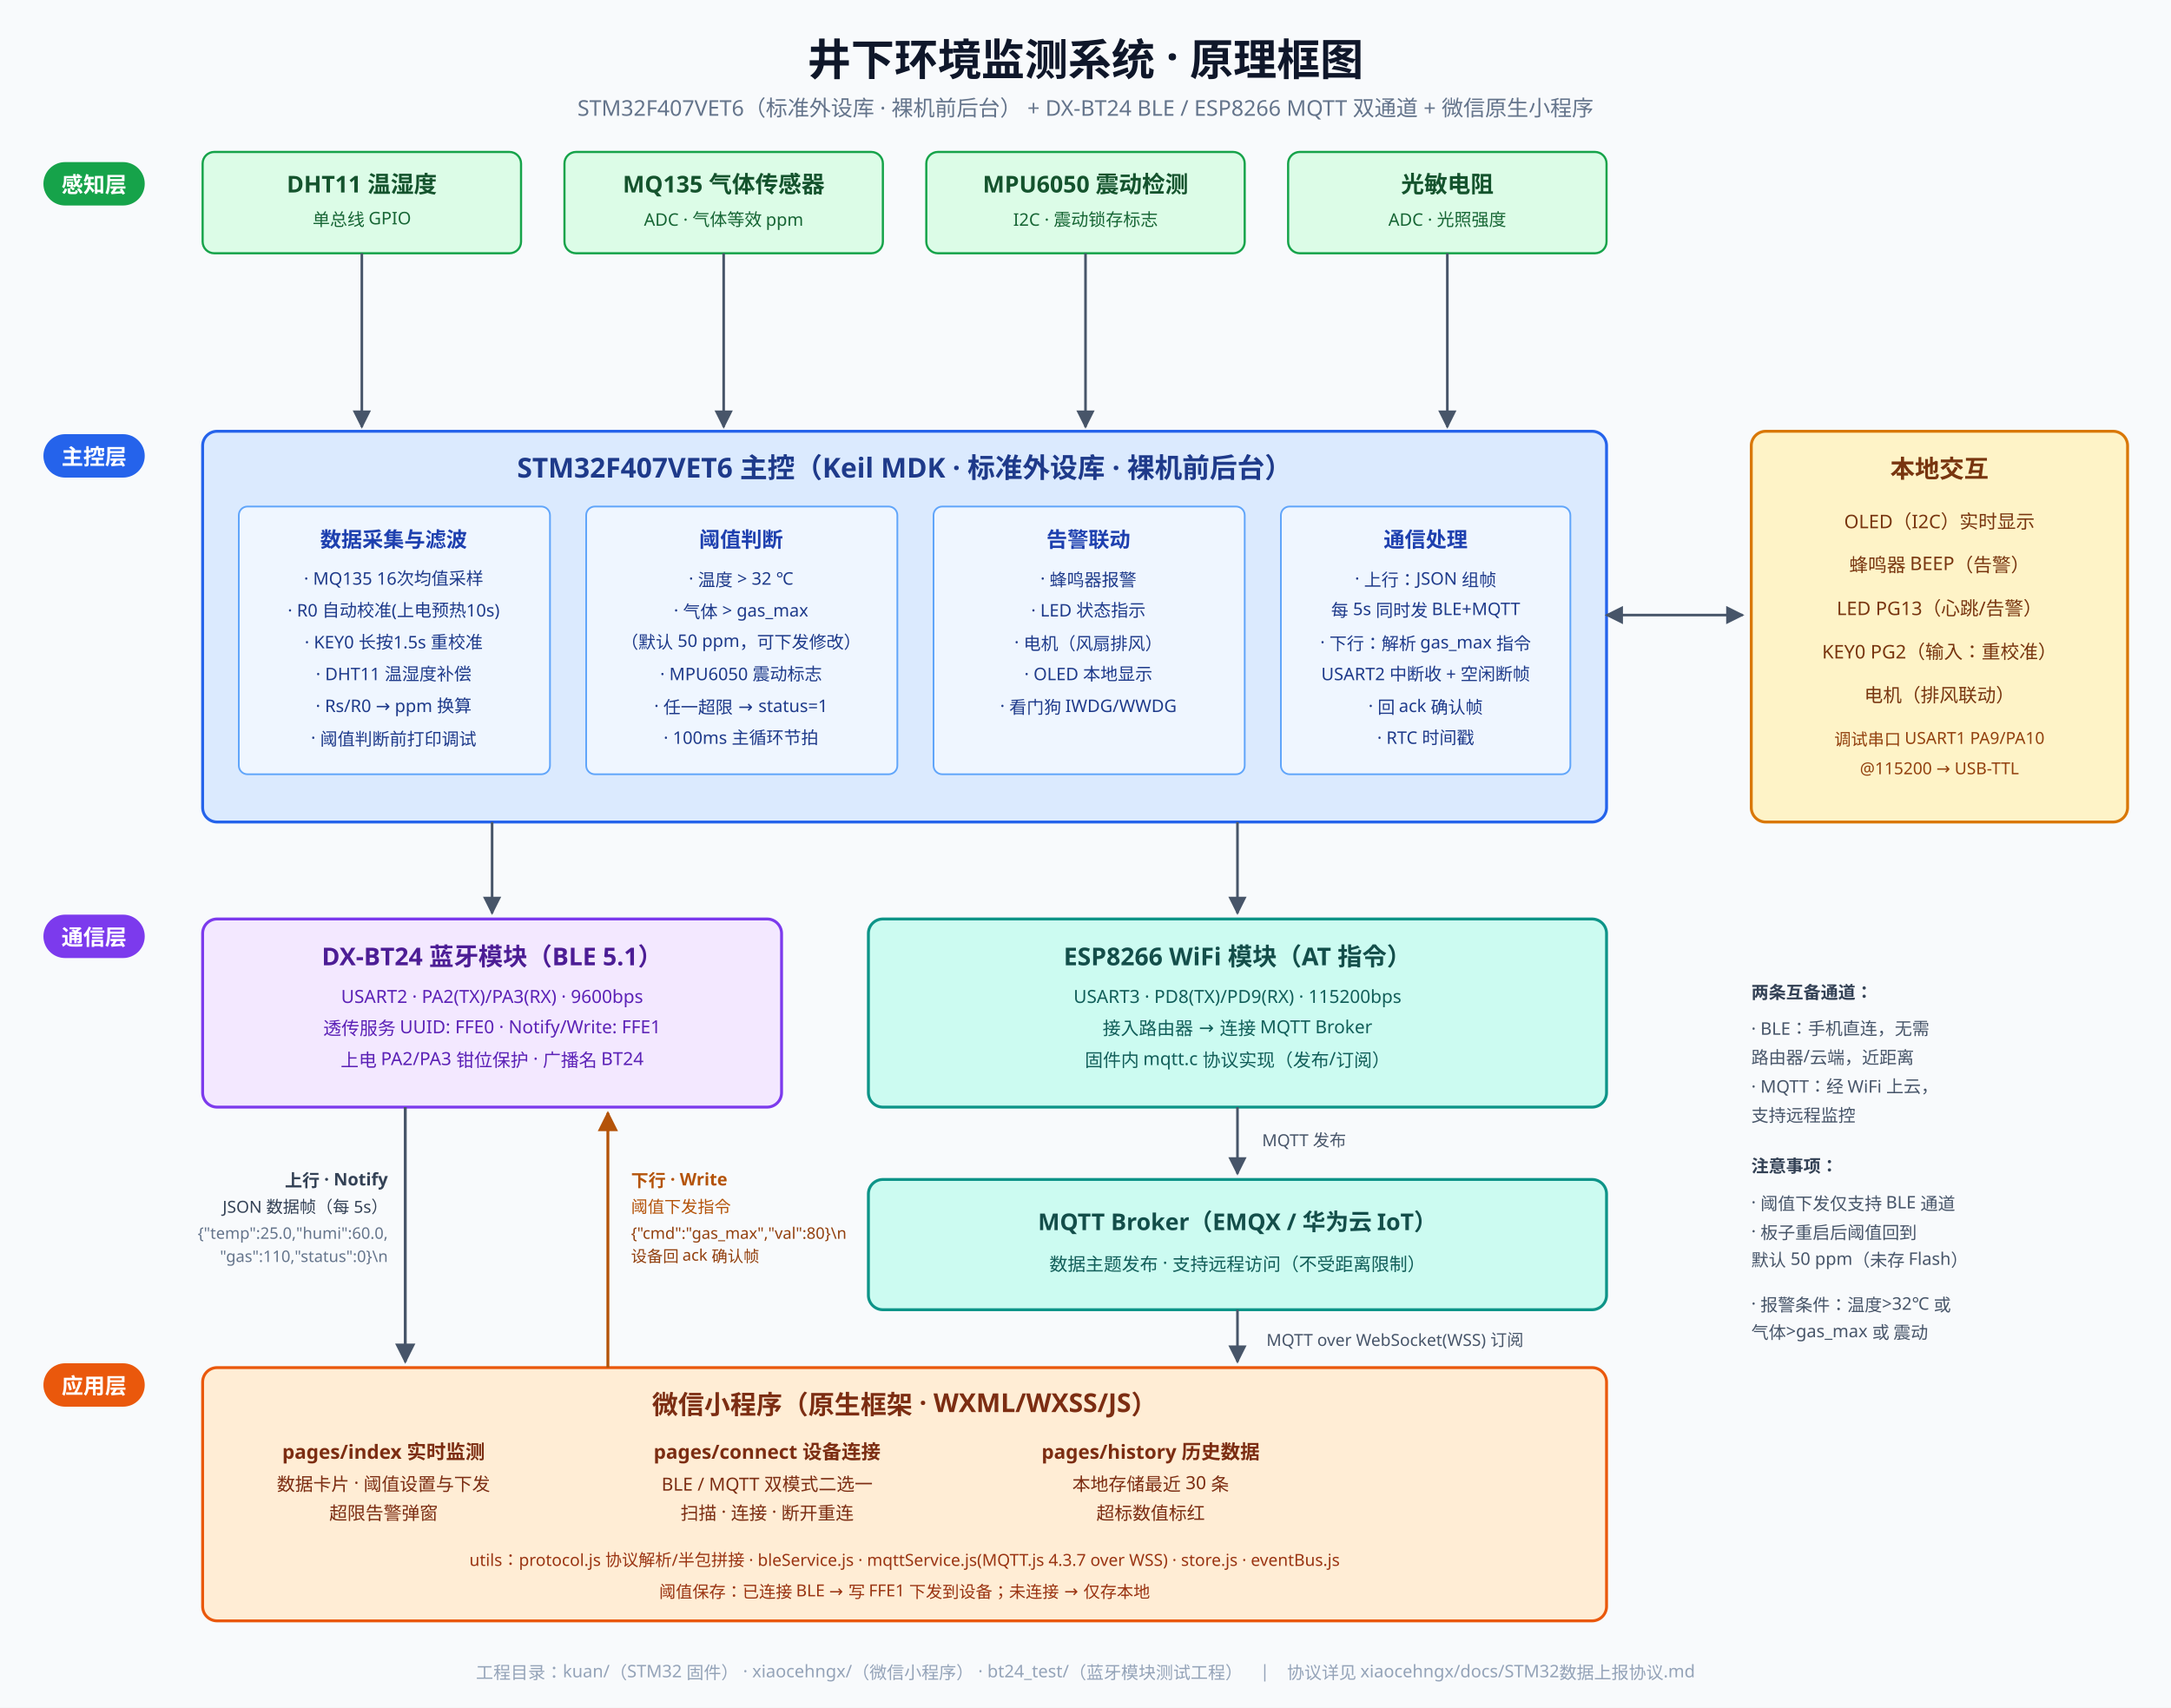
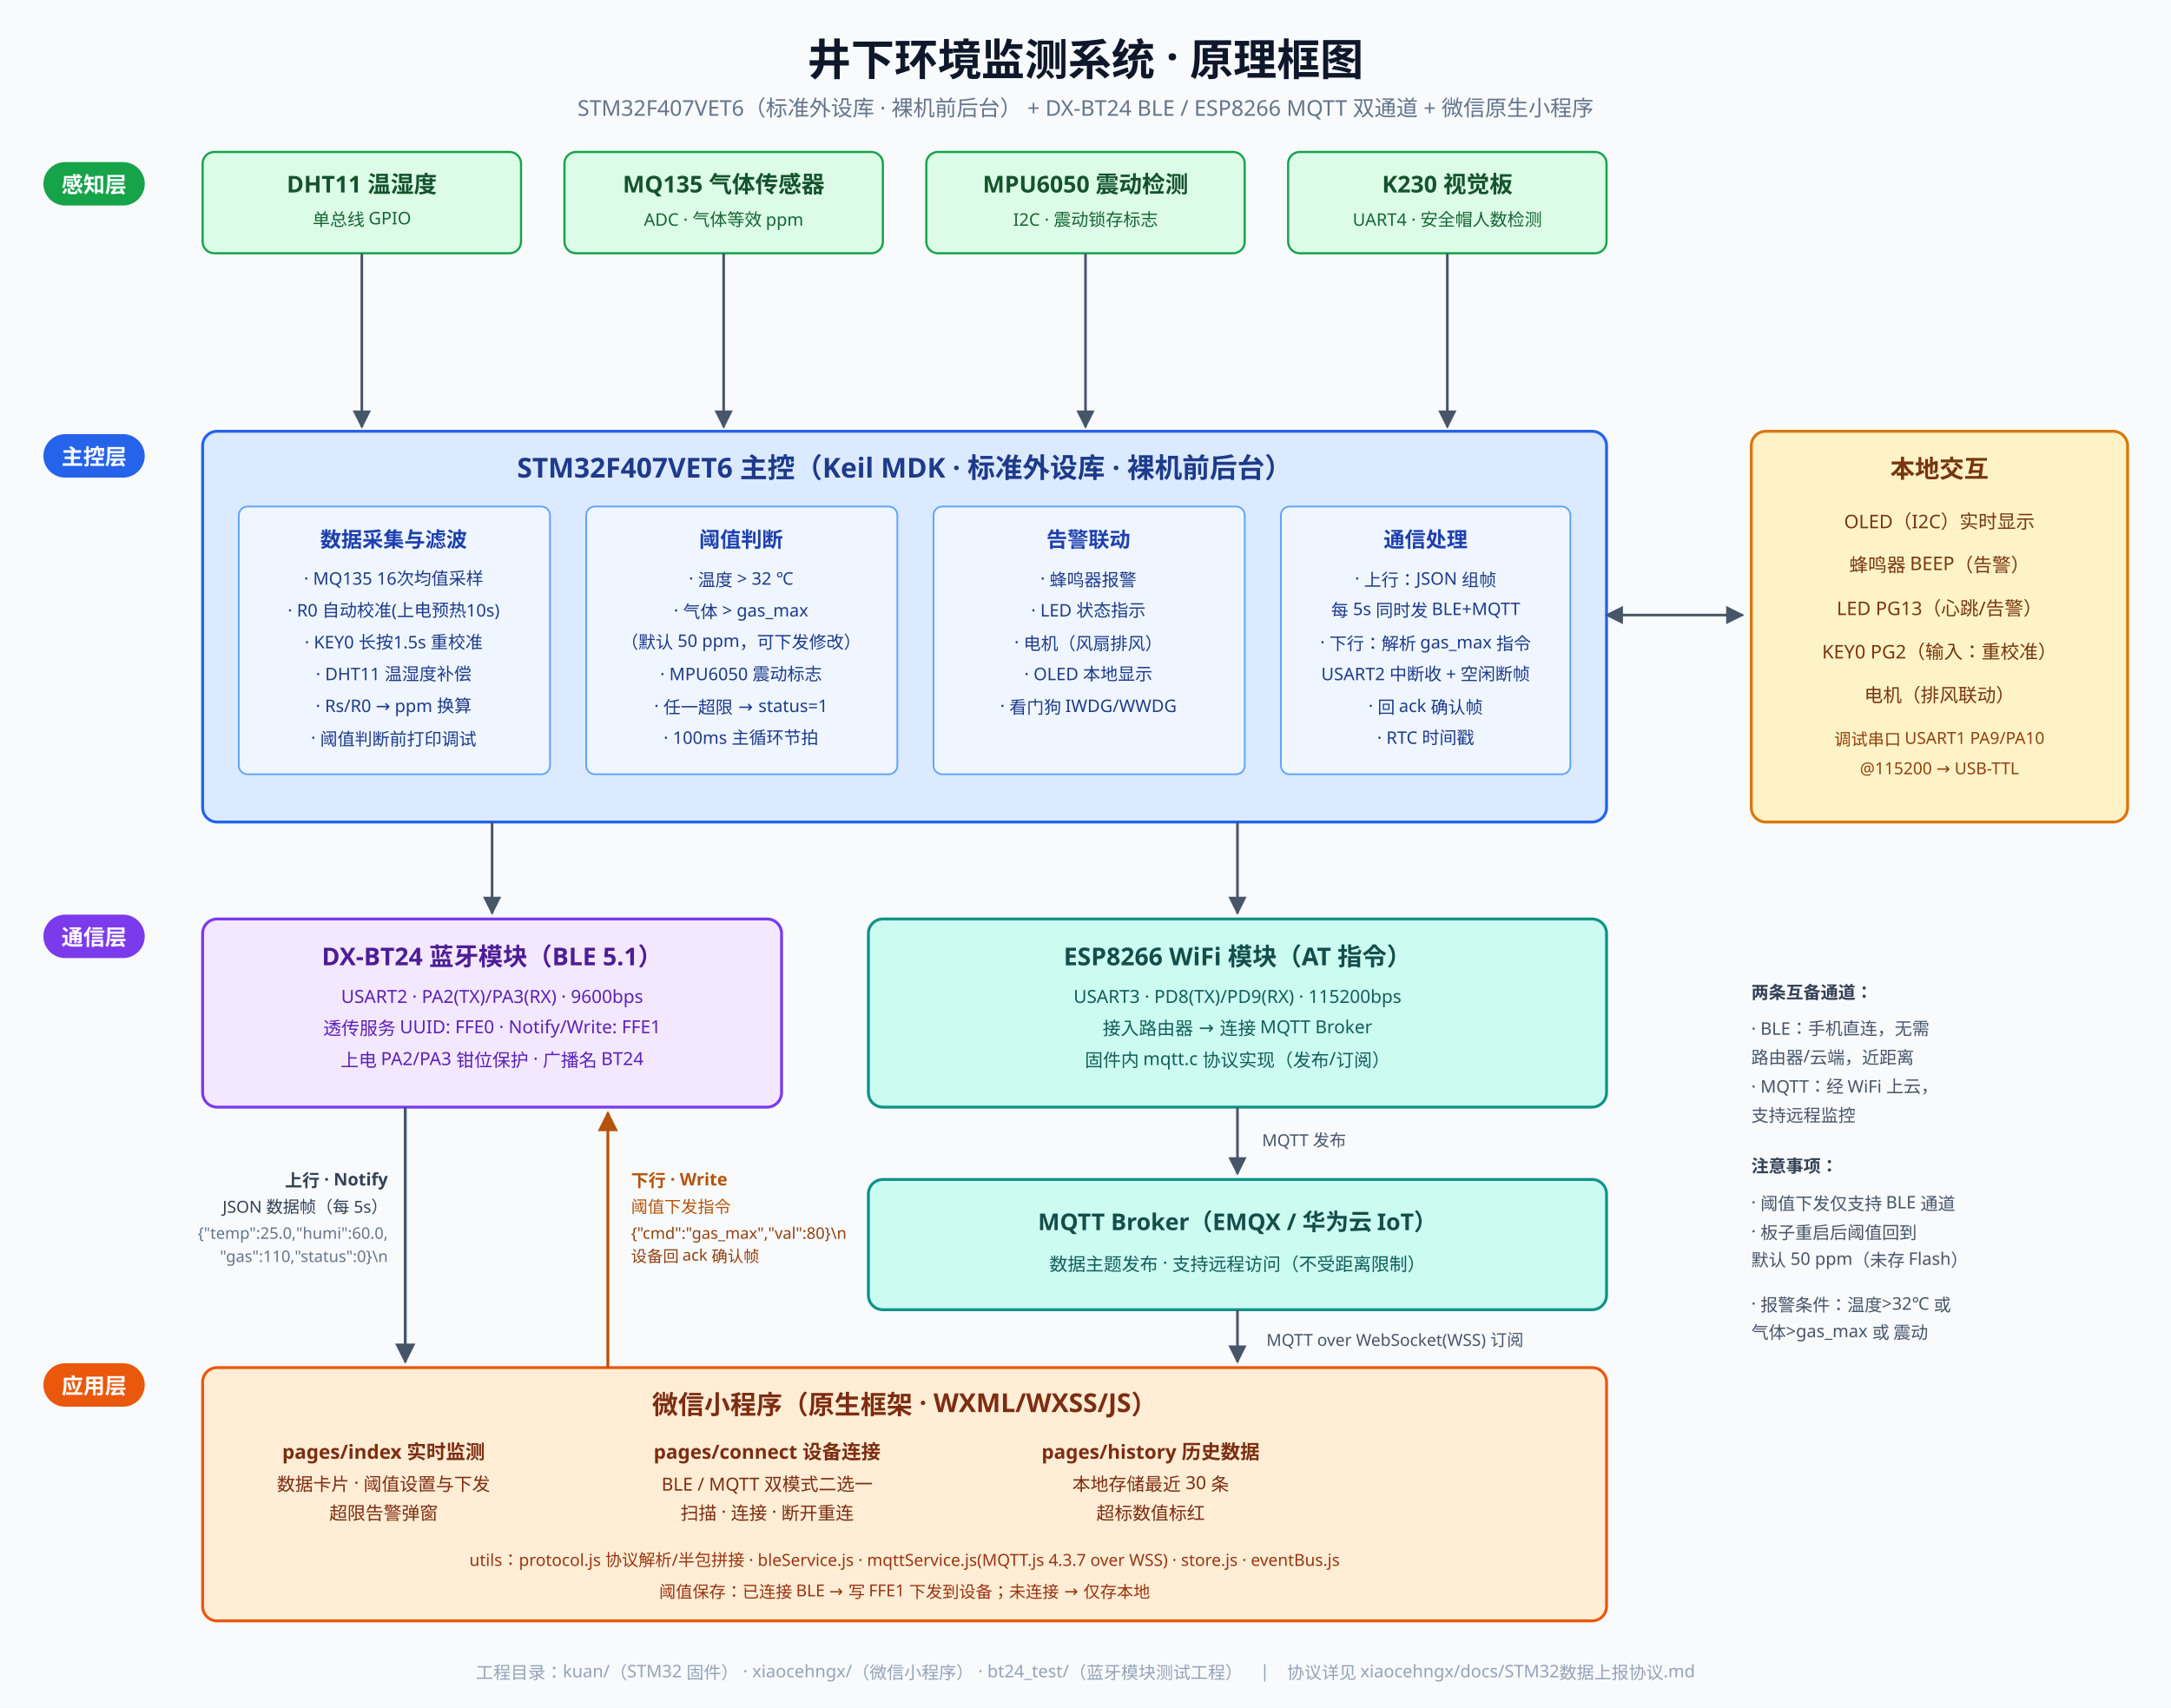
<svg xmlns="http://www.w3.org/2000/svg" viewBox="0 0 1500 1180" font-family="Microsoft YaHei, PingFang SC, sans-serif">
  <defs>
    <marker id="arrow" viewBox="0 0 10 10" refX="9" refY="5" markerWidth="7" markerHeight="7" orient="auto-start-reverse">
      <path d="M 0 0 L 10 5 L 0 10 z" fill="#475569" />
    </marker>
    <marker id="arrowUp" viewBox="0 0 10 10" refX="9" refY="5" markerWidth="7" markerHeight="7" orient="auto-start-reverse">
      <path d="M 0 0 L 10 5 L 0 10 z" fill="#b45309" />
    </marker>
  </defs>
  <rect x="0" y="0" width="1500" height="1180" fill="#f8fafc" />
  <text x="750" y="52" text-anchor="middle" font-size="30" font-weight="bold" fill="#0f172a">井下环境监测系统 · 原理框图</text>
  <text x="750" y="80" text-anchor="middle" font-size="15" fill="#64748b">STM32F407VET6（标准外设库 · 裸机前后台） + DX-BT24 BLE / ESP8266 MQTT 双通道 + 微信原生小程序</text>
  <g font-size="15" font-weight="bold">
    <rect x="30" y="112" width="70" height="30" rx="15" fill="#16a34a" />
    <text x="65" y="133" text-anchor="middle" fill="#ffffff">感知层</text>
    <rect x="30" y="300" width="70" height="30" rx="15" fill="#2563eb" />
    <text x="65" y="321" text-anchor="middle" fill="#ffffff">主控层</text>
    <rect x="30" y="632" width="70" height="30" rx="15" fill="#7c3aed" />
    <text x="65" y="653" text-anchor="middle" fill="#ffffff">通信层</text>
    <rect x="30" y="942" width="70" height="30" rx="15" fill="#ea580c" />
    <text x="65" y="963" text-anchor="middle" fill="#ffffff">应用层</text>
  </g>
  <g>
    <rect x="140" y="105" width="220" height="70" rx="8" fill="#dcfce7" stroke="#16a34a" stroke-width="1.5" />
    <text x="250" y="133" text-anchor="middle" font-size="16" font-weight="bold" fill="#14532d">DHT11 温湿度</text>
    <text x="250" y="156" text-anchor="middle" font-size="12" fill="#166534">单总线 GPIO</text>
    <rect x="390" y="105" width="220" height="70" rx="8" fill="#dcfce7" stroke="#16a34a" stroke-width="1.5" />
    <text x="500" y="133" text-anchor="middle" font-size="16" font-weight="bold" fill="#14532d">MQ135 气体传感器</text>
    <text x="500" y="156" text-anchor="middle" font-size="12" fill="#166534">ADC · 气体等效 ppm</text>
    <rect x="640" y="105" width="220" height="70" rx="8" fill="#dcfce7" stroke="#16a34a" stroke-width="1.5" />
    <text x="750" y="133" text-anchor="middle" font-size="16" font-weight="bold" fill="#14532d">MPU6050 震动检测</text>
    <text x="750" y="156" text-anchor="middle" font-size="12" fill="#166534">I2C · 震动锁存标志</text>
    <rect x="890" y="105" width="220" height="70" rx="8" fill="#dcfce7" stroke="#16a34a" stroke-width="1.5" />
-     <text x="1000" y="133" text-anchor="middle" font-size="16" font-weight="bold" fill="#14532d">光敏电阻</text>
-     <text x="1000" y="156" text-anchor="middle" font-size="12" fill="#166534">ADC · 光照强度</text>
+     <text x="1000" y="133" text-anchor="middle" font-size="16" font-weight="bold" fill="#14532d">K230 视觉板</text>
+     <text x="1000" y="156" text-anchor="middle" font-size="12" fill="#166534">UART4 · 安全帽人数检测</text>
  </g>
  <g stroke="#475569" stroke-width="1.8" marker-end="url(#arrow)">
    <line x1="250" y1="175" x2="250" y2="295" />
    <line x1="500" y1="175" x2="500" y2="295" />
    <line x1="750" y1="175" x2="750" y2="295" />
    <line x1="1000" y1="175" x2="1000" y2="295" />
  </g>
  <rect x="140" y="298" width="970" height="270" rx="10" fill="#dbeafe" stroke="#2563eb" stroke-width="2" />
  <text x="625" y="330" text-anchor="middle" font-size="19" font-weight="bold" fill="#1e3a8a">STM32F407VET6 主控（Keil MDK · 标准外设库 · 裸机前后台）</text>
  <g>
    <rect x="165" y="350" width="215" height="185" rx="6" fill="#eff6ff" stroke="#60a5fa" stroke-width="1.2" />
    <text x="272" y="378" text-anchor="middle" font-size="14.5" font-weight="bold" fill="#1e40af">数据采集与滤波</text>
    <text x="272" y="404" text-anchor="middle" font-size="12" fill="#1e3a8a">· MQ135 16次均值采样</text>
    <text x="272" y="426" text-anchor="middle" font-size="12" fill="#1e3a8a">· R0 自动校准(上电预热10s)</text>
    <text x="272" y="448" text-anchor="middle" font-size="12" fill="#1e3a8a">· KEY0 长按1.5s 重校准</text>
    <text x="272" y="470" text-anchor="middle" font-size="12" fill="#1e3a8a">· DHT11 温湿度补偿</text>
    <text x="272" y="492" text-anchor="middle" font-size="12" fill="#1e3a8a">· Rs/R0 → ppm 换算</text>
    <text x="272" y="514" text-anchor="middle" font-size="12" fill="#1e3a8a">· 阈值判断前打印调试</text>
    <rect x="405" y="350" width="215" height="185" rx="6" fill="#eff6ff" stroke="#60a5fa" stroke-width="1.2" />
    <text x="512" y="378" text-anchor="middle" font-size="14.5" font-weight="bold" fill="#1e40af">阈值判断</text>
    <text x="512" y="404" text-anchor="middle" font-size="12" fill="#1e3a8a">· 温度 &gt; 32 ℃</text>
    <text x="512" y="426" text-anchor="middle" font-size="12" fill="#1e3a8a">· 气体 &gt; gas_max</text>
    <text x="512" y="448" text-anchor="middle" font-size="12" fill="#1e3a8a">  （默认 50 ppm，可下发修改）</text>
    <text x="512" y="470" text-anchor="middle" font-size="12" fill="#1e3a8a">· MPU6050 震动标志</text>
    <text x="512" y="492" text-anchor="middle" font-size="12" fill="#1e3a8a">· 任一超限 → status=1</text>
    <text x="512" y="514" text-anchor="middle" font-size="12" fill="#1e3a8a">· 100ms 主循环节拍</text>
    <rect x="645" y="350" width="215" height="185" rx="6" fill="#eff6ff" stroke="#60a5fa" stroke-width="1.2" />
    <text x="752" y="378" text-anchor="middle" font-size="14.5" font-weight="bold" fill="#1e40af">告警联动</text>
    <text x="752" y="404" text-anchor="middle" font-size="12" fill="#1e3a8a">· 蜂鸣器报警</text>
    <text x="752" y="426" text-anchor="middle" font-size="12" fill="#1e3a8a">· LED 状态指示</text>
    <text x="752" y="448" text-anchor="middle" font-size="12" fill="#1e3a8a">· 电机（风扇排风）</text>
    <text x="752" y="470" text-anchor="middle" font-size="12" fill="#1e3a8a">· OLED 本地显示</text>
    <text x="752" y="492" text-anchor="middle" font-size="12" fill="#1e3a8a">· 看门狗 IWDG/WWDG</text>
    <rect x="885" y="350" width="200" height="185" rx="6" fill="#eff6ff" stroke="#60a5fa" stroke-width="1.2" />
    <text x="985" y="378" text-anchor="middle" font-size="14.5" font-weight="bold" fill="#1e40af">通信处理</text>
    <text x="985" y="404" text-anchor="middle" font-size="12" fill="#1e3a8a">· 上行：JSON 组帧</text>
    <text x="985" y="426" text-anchor="middle" font-size="12" fill="#1e3a8a">  每 5s 同时发 BLE+MQTT</text>
    <text x="985" y="448" text-anchor="middle" font-size="12" fill="#1e3a8a">· 下行：解析 gas_max 指令</text>
    <text x="985" y="470" text-anchor="middle" font-size="12" fill="#1e3a8a">  USART2 中断收 + 空闲断帧</text>
    <text x="985" y="492" text-anchor="middle" font-size="12" fill="#1e3a8a">· 回 ack 确认帧</text>
    <text x="985" y="514" text-anchor="middle" font-size="12" fill="#1e3a8a">· RTC 时间戳</text>
  </g>
  <rect x="1210" y="298" width="260" height="270" rx="10" fill="#fef3c7" stroke="#d97706" stroke-width="2" />
  <text x="1340" y="330" text-anchor="middle" font-size="17" font-weight="bold" fill="#78350f">本地交互</text>
  <g font-size="13" fill="#78350f">
    <text x="1340" y="365" text-anchor="middle">OLED（I2C）实时显示</text>
    <text x="1340" y="395" text-anchor="middle">蜂鸣器 BEEP（告警）</text>
    <text x="1340" y="425" text-anchor="middle">LED PG13（心跳/告警）</text>
    <text x="1340" y="455" text-anchor="middle">KEY0 PG2（输入：重校准）</text>
    <text x="1340" y="485" text-anchor="middle">电机（排风联动）</text>
  </g>
  <g font-size="11.5" fill="#92400e">
    <text x="1340" y="515" text-anchor="middle">调试串口 USART1 PA9/PA10</text>
    <text x="1340" y="535" text-anchor="middle">@115200 → USB-TTL</text>
  </g>
  <line x1="1110" y1="425" x2="1204" y2="425" stroke="#475569" stroke-width="1.8" marker-end="url(#arrow)" marker-start="url(#arrow)" />
  <rect x="140" y="635" width="400" height="130" rx="10" fill="#f3e8ff" stroke="#7c3aed" stroke-width="2" />
  <text x="340" y="667" text-anchor="middle" font-size="17" font-weight="bold" fill="#4c1d95">DX-BT24 蓝牙模块（BLE 5.1）</text>
  <g font-size="12.5" fill="#5b21b6">
    <text x="340" y="693" text-anchor="middle">USART2 · PA2(TX)/PA3(RX) · 9600bps</text>
    <text x="340" y="715" text-anchor="middle">透传服务 UUID: FFE0 · Notify/Write: FFE1</text>
    <text x="340" y="737" text-anchor="middle">上电 PA2/PA3 钳位保护 · 广播名 BT24</text>
  </g>
  <rect x="600" y="635" width="510" height="130" rx="10" fill="#ccfbf1" stroke="#0d9488" stroke-width="2" />
  <text x="855" y="667" text-anchor="middle" font-size="17" font-weight="bold" fill="#134e4a">ESP8266 WiFi 模块（AT 指令）</text>
  <g font-size="12.5" fill="#115e59">
    <text x="855" y="693" text-anchor="middle">USART3 · PD8(TX)/PD9(RX) · 115200bps</text>
    <text x="855" y="715" text-anchor="middle">接入路由器 → 连接 MQTT Broker</text>
    <text x="855" y="737" text-anchor="middle">固件内 mqtt.c 协议实现（发布/订阅）</text>
  </g>
  <rect x="600" y="815" width="510" height="90" rx="10" fill="#ccfbf1" stroke="#0d9488" stroke-width="2" />
  <text x="855" y="850" text-anchor="middle" font-size="16" font-weight="bold" fill="#134e4a">MQTT Broker（EMQX / 华为云 IoT）</text>
  <text x="855" y="878" text-anchor="middle" font-size="12.5" fill="#115e59">数据主题发布 · 支持远程访问（不受距离限制）</text>
  <line x1="340" y1="568" x2="340" y2="631" stroke="#475569" stroke-width="1.8" marker-end="url(#arrow)" />
  <line x1="855" y1="568" x2="855" y2="631" stroke="#475569" stroke-width="1.8" marker-end="url(#arrow)" />
  <line x1="855" y1="765" x2="855" y2="811" stroke="#475569" stroke-width="1.8" marker-end="url(#arrow)" />
  <text x="872" y="792" font-size="11.5" fill="#475569">MQTT 发布</text>
  <rect x="140" y="945" width="970" height="175" rx="10" fill="#ffedd5" stroke="#ea580c" stroke-width="2" />
  <text x="625" y="977" text-anchor="middle" font-size="18" font-weight="bold" fill="#7c2d12">微信小程序（原生框架 · WXML/WXSS/JS）</text>
  <g font-size="12.5" fill="#7c2d12">
    <text x="265" y="1008" text-anchor="middle" font-weight="bold" font-size="13.5">pages/index 实时监测</text>
    <text x="265" y="1030" text-anchor="middle">数据卡片 · 阈值设置与下发</text>
    <text x="265" y="1050" text-anchor="middle">超限告警弹窗</text>
    <text x="530" y="1008" text-anchor="middle" font-weight="bold" font-size="13.5">pages/connect 设备连接</text>
    <text x="530" y="1030" text-anchor="middle">BLE / MQTT 双模式二选一</text>
    <text x="530" y="1050" text-anchor="middle">扫描 · 连接 · 断开重连</text>
    <text x="795" y="1008" text-anchor="middle" font-weight="bold" font-size="13.5">pages/history 历史数据</text>
    <text x="795" y="1030" text-anchor="middle">本地存储最近 30 条</text>
    <text x="795" y="1050" text-anchor="middle">超标数值标红</text>
  </g>
  <g font-size="11.5" fill="#9a3412">
    <text x="625" y="1082" text-anchor="middle">utils：protocol.js 协议解析/半包拼接 · bleService.js · mqttService.js(MQTT.js 4.3.7 over WSS) · store.js · eventBus.js</text>
    <text x="625" y="1104" text-anchor="middle">阈值保存：已连接 BLE → 写 FFE1 下发到设备；未连接 → 仅存本地</text>
  </g>
  <line x1="280" y1="765" x2="280" y2="941" stroke="#475569" stroke-width="2" marker-end="url(#arrow)" />
  <text x="268" y="820" text-anchor="end" font-size="12" fill="#334155" font-weight="bold">上行 · Notify</text>
  <text x="268" y="838" text-anchor="end" font-size="11.5" fill="#334155">JSON 数据帧（每 5s）</text>
  <text x="268" y="856" text-anchor="end" font-size="11" fill="#64748b">{"temp":25.0,"humi":60.0,</text>
  <text x="268" y="872" text-anchor="end" font-size="11" fill="#64748b">"gas":110,"status":0}\n</text>
  <line x1="420" y1="945" x2="420" y2="769" stroke="#b45309" stroke-width="2" marker-end="url(#arrowUp)" />
  <text x="436" y="820" font-size="12" fill="#b45309" font-weight="bold">下行 · Write</text>
  <text x="436" y="838" font-size="11.5" fill="#b45309">阈值下发指令</text>
  <text x="436" y="856" font-size="11" fill="#92400e">{"cmd":"gas_max","val":80}\n</text>
  <text x="436" y="872" font-size="11" fill="#92400e">设备回 ack 确认帧</text>
  <line x1="855" y1="905" x2="855" y2="941" stroke="#475569" stroke-width="1.8" marker-end="url(#arrow)" />
  <text x="875" y="930" font-size="11.5" fill="#475569">MQTT over WebSocket(WSS) 订阅</text>
  <g font-size="12" fill="#475569">
    <text x="1210" y="690" font-weight="bold" fill="#334155">两条互备通道：</text>
    <text x="1210" y="715">· BLE：手机直连，无需</text>
    <text x="1210" y="735">  路由器/云端，近距离</text>
    <text x="1210" y="755">· MQTT：经 WiFi 上云，</text>
    <text x="1210" y="775">  支持远程监控</text>
    <text x="1210" y="810" font-weight="bold" fill="#334155">注意事项：</text>
    <text x="1210" y="835">· 阈值下发仅支持 BLE 通道</text>
    <text x="1210" y="855">· 板子重启后阈值回到</text>
    <text x="1210" y="875">  默认 50 ppm（未存 Flash）</text>
    <text x="1210" y="905">· 报警条件：温度&gt;32℃ 或</text>
    <text x="1210" y="925">  气体&gt;gas_max 或 震动</text>
  </g>
  <text x="750" y="1160" text-anchor="middle" font-size="12" fill="#94a3b8">工程目录：kuan/（STM32 固件） · xiaocehngx/（微信小程序） · bt24_test/（蓝牙模块测试工程）　|　协议详见 xiaocehngx/docs/STM32数据上报协议.md</text>
</svg>
